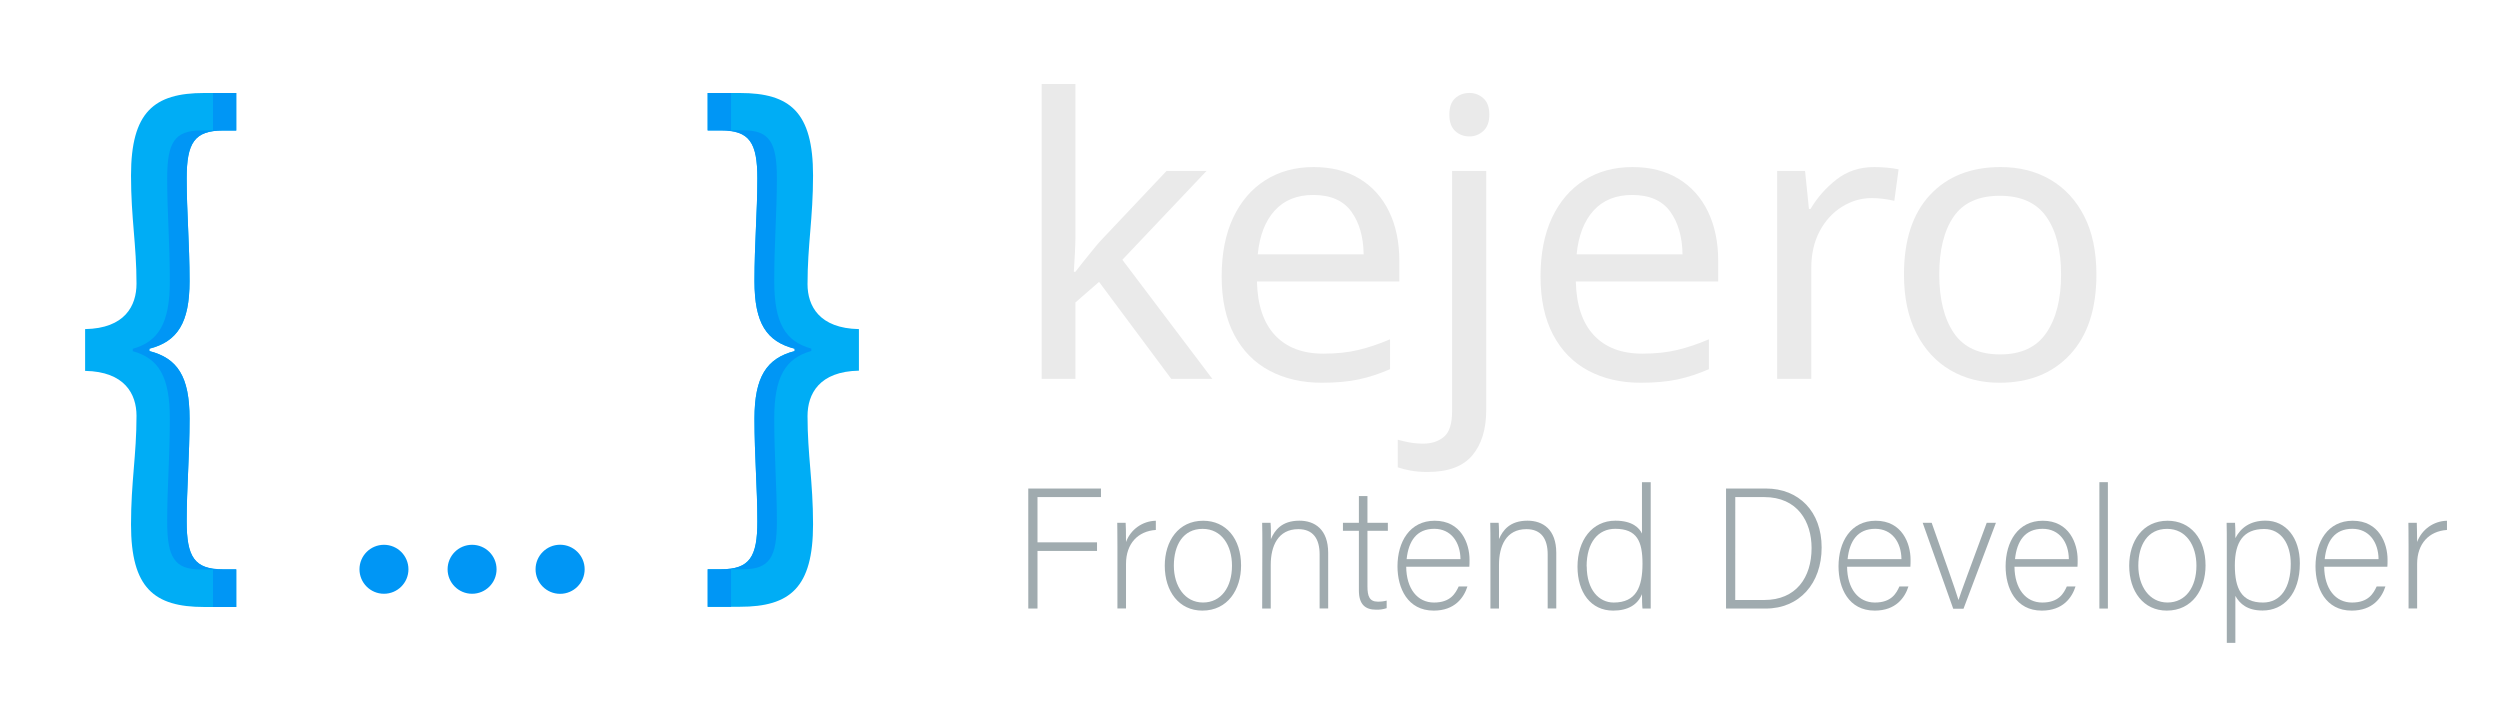
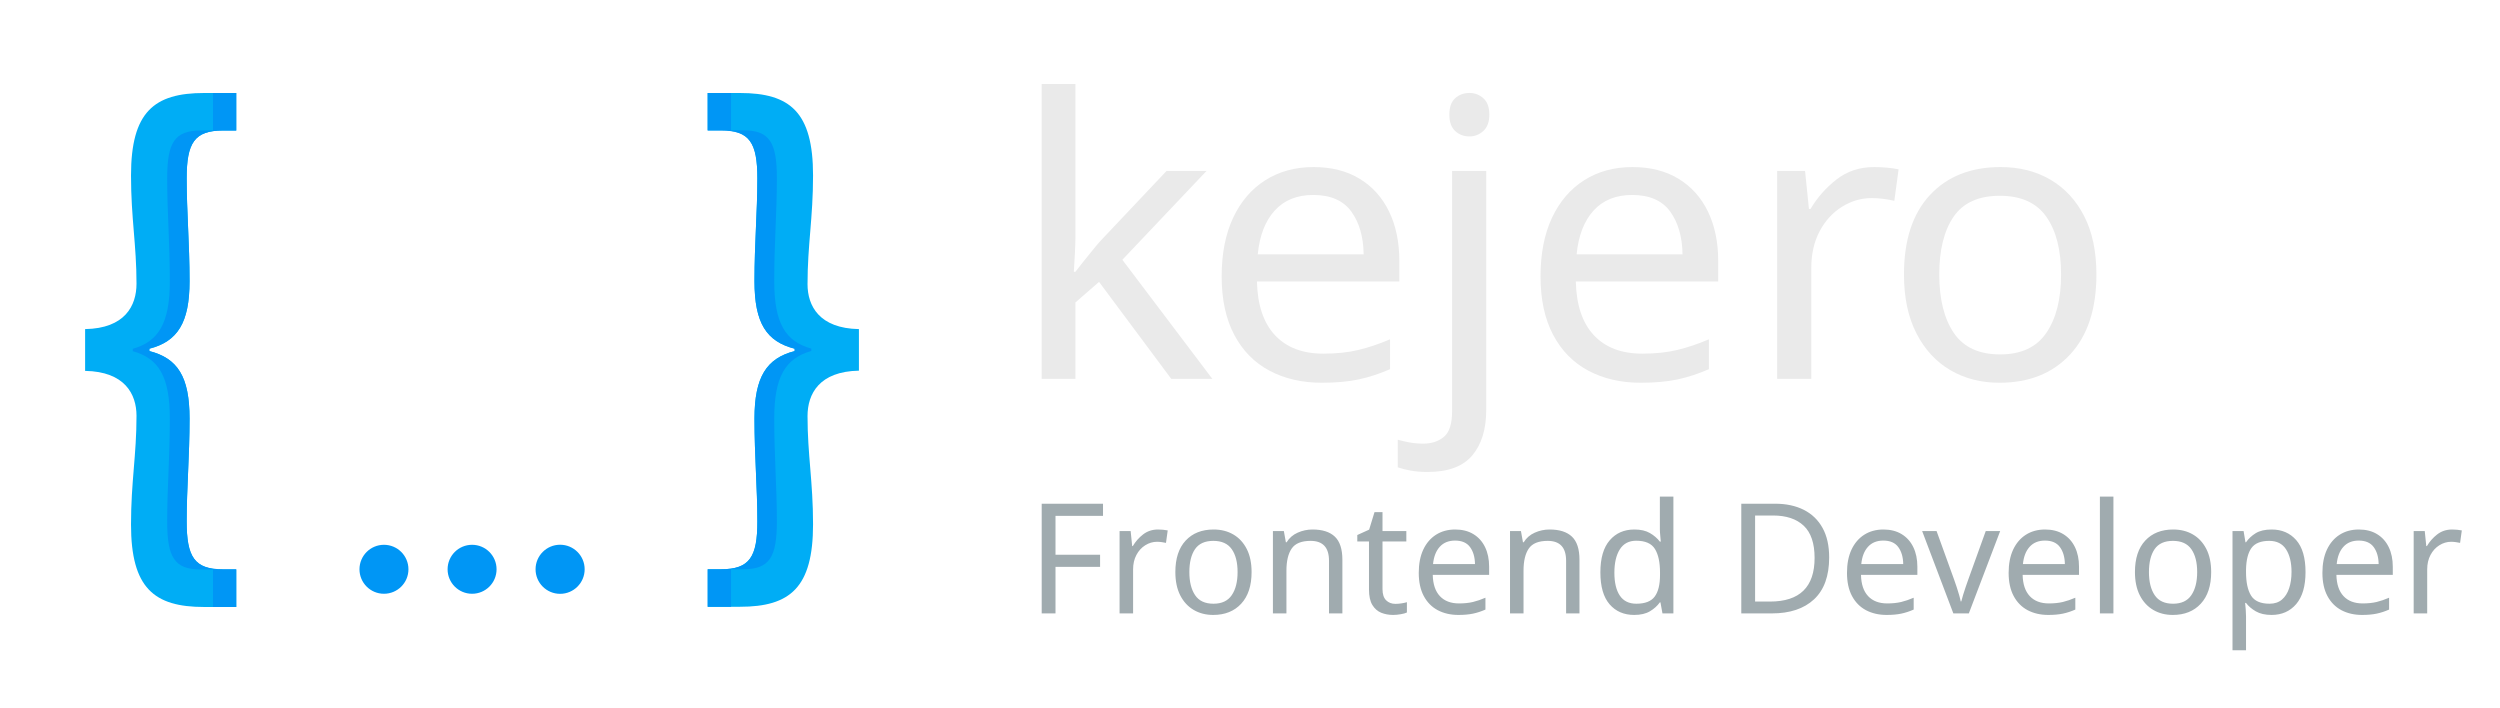
<svg xmlns="http://www.w3.org/2000/svg" id="Слой_1" data-name="Слой 1" viewBox="0 0 814.8 230.5">
  <defs>
-     <style>.cls-1{font-size:126.43px;fill:#eaeaea;font-family:AllerCyrillic, Aller Cyrillic;}.cls-2{letter-spacing:-0.02em;}.cls-3{letter-spacing:-0.02em;}.cls-4{fill:#a0abaf;}.cls-5{fill:#00adf5;}.cls-6{fill:#0096f5;}</style>
+     <style>.cls-1{font-size:126.43px;fill:#eaeaea;font-family:AllerCyrillic, Aller Cyrillic;}.cls-2{letter-spacing:-0.02em;}.cls-3{letter-spacing:-0.02em;}.cls-4{font-size:50.08px;fill:#a0abaf;font-family:ProximaNova-Regular, Proxima Nova;}.cls-5{fill:#00adf5;}.cls-6{fill:#0096f5;}</style>
  </defs>
  <text class="cls-1" transform="translate(328.75 123.48)">
    <tspan class="cls-2">k</tspan>
    <tspan x="62.46" y="0">eje</tspan>
    <tspan class="cls-3" x="239.71" y="0">r</tspan>
    <tspan x="284.84" y="0">o</tspan>
  </text>
-   <path class="cls-4" d="M335.13,159.22h23.7V162H338.14v14.76h19.4v2.79h-19.4v18.78h-3Z" />
-   <path class="cls-4" d="M364.19,178c0-4.7-.06-6.71-.06-7.61h2.74c.06.9.12,2.69.12,6.26a10.59,10.59,0,0,1,9.72-6.93v3c-5.81.39-9.72,4.42-9.72,11.07v14.53h-2.8Z" />
-   <path class="cls-4" d="M404.49,184.31c0,7.77-4.31,14.7-12.63,14.7-7.55,0-12.24-6.2-12.24-14.64,0-8,4.41-14.65,12.52-14.65C399.57,169.72,404.49,175.54,404.49,184.31Zm-21.91.06c0,6.65,3.58,12,9.5,12s9.45-5,9.45-12c0-6.6-3.36-12-9.56-12C385.6,172.35,382.58,177.66,382.58,184.37Z" />
-   <path class="cls-4" d="M411.42,177.44c0-2.46,0-4.81-.06-7.05h2.74c.11.9.17,4.53.11,5.31,1.23-2.85,3.52-6,9.28-6,5,0,9.39,2.8,9.39,10.51v18.11h-2.79V180.68c0-5-2.07-8.22-6.93-8.22-6.65,0-9,5.54-9,11.63v14.25h-2.79Z" />
-   <path class="cls-4" d="M437.69,170.39h5.2v-8.72h2.79v8.72h6.65V173h-6.65v18.17c0,3.13.67,4.92,3.35,4.92a10.55,10.55,0,0,0,2.91-.34v2.46a9.83,9.83,0,0,1-3.46.5c-3.58,0-5.59-1.79-5.59-6.26V173h-5.2Z" />
-   <path class="cls-4" d="M458.31,184.7c.06,7.21,3.69,11.68,9.06,11.68s7-3,8.05-5.25h2.85c-1.18,3.69-4.14,7.88-11,7.88-8.5,0-11.8-7.32-11.8-14.42,0-8,4-14.87,12.13-14.87,8.61,0,11.35,7.44,11.35,12.69,0,.78,0,1.57-.06,2.29ZM476,182.24c-.06-5.53-3.07-9.89-8.55-9.89-5.76,0-8.39,4-9,9.89Z" />
-   <path class="cls-4" d="M485.76,177.44c0-2.46,0-4.81-.06-7.05h2.74c.11.9.17,4.53.11,5.31,1.23-2.85,3.52-6,9.28-6,5,0,9.39,2.8,9.39,10.51v18.11h-2.8V180.68c0-5-2.06-8.22-6.93-8.22-6.65,0-8.94,5.54-8.94,11.63v14.25h-2.79Z" />
-   <path class="cls-4" d="M538,157.15v33.14c0,2.68,0,5.26,0,8.05h-2.68c-.11-.67-.17-3.3-.17-4.69-1.39,3.41-4.52,5.36-9.39,5.36-7.26,0-11.62-5.92-11.62-14.31,0-8.6,4.75-15,12.35-15,5.59,0,7.83,2.41,8.66,4.2V157.15Zm-20.85,27.44c0,7.66,4,11.79,8.78,11.79,7.37,0,9.39-5.08,9.39-12.68,0-7.21-1.74-11.35-8.89-11.35C520.86,172.35,517.11,176.77,517.11,184.59Z" />
-   <path class="cls-4" d="M562.55,159.22h13c10.73,0,18.16,7.49,18.16,19.22s-7.26,19.9-18.22,19.9H562.55Zm3,36.33H575c10.34,0,15.43-7.27,15.43-16.94,0-8.61-4.58-16.6-15.43-16.6h-9.44Z" />
-   <path class="cls-4" d="M602,184.7c.06,7.21,3.69,11.68,9.06,11.68s7-3,8-5.25H622c-1.17,3.69-4.13,7.88-11,7.88-8.49,0-11.79-7.32-11.79-14.42,0-8,4-14.87,12.13-14.87,8.61,0,11.35,7.44,11.35,12.69,0,.78,0,1.57-.06,2.29Zm17.72-2.46c-.06-5.53-3.08-9.89-8.55-9.89-5.76,0-8.39,4-9,9.89Z" />
-   <path class="cls-4" d="M629.57,170.39c4.52,12.8,7.65,21.52,8.72,25.1h.05c.62-2.07,3.75-10.4,9.17-25.1h3l-10.56,28h-3.36l-9.95-28Z" />
-   <path class="cls-4" d="M656.56,184.7c.06,7.21,3.69,11.68,9.06,11.68s7-3,8-5.25h2.84c-1.17,3.69-4.13,7.88-11,7.88-8.49,0-11.79-7.32-11.79-14.42,0-8,4-14.87,12.13-14.87,8.61,0,11.35,7.44,11.35,12.69,0,.78,0,1.57-.06,2.29Zm17.72-2.46c-.06-5.53-3.07-9.89-8.55-9.89-5.76,0-8.39,4-9,9.89Z" />
-   <path class="cls-4" d="M684.23,198.34V157.15H687v41.19Z" />
-   <path class="cls-4" d="M718.83,184.31c0,7.77-4.31,14.7-12.64,14.7-7.54,0-12.24-6.2-12.24-14.64,0-8,4.42-14.65,12.52-14.65C713.91,169.72,718.83,175.54,718.83,184.31Zm-21.91.06c0,6.65,3.57,12,9.5,12s9.44-5,9.44-12c0-6.6-3.35-12-9.55-12C699.93,172.35,696.92,177.66,696.92,184.37Z" />
-   <path class="cls-4" d="M728.55,194.21v15.31h-2.79V177.27c0-2.29,0-4.75-.06-6.88h2.74c.11,1.07.11,2.74.11,5,1.73-3.35,4.81-5.7,9.84-5.7,6.59,0,11.18,5.54,11.18,13.92,0,10.06-5.37,15.37-12.13,15.37C732.52,199,730,196.83,728.55,194.21Zm18.05-10.46c0-6.48-3.13-11.34-8.66-11.34-6.76,0-9.56,4.24-9.56,11.85s2.18,12.12,9.17,12.12C743.36,196.38,746.6,191.47,746.6,183.75Z" />
-   <path class="cls-4" d="M757.5,184.7c.06,7.21,3.69,11.68,9.06,11.68s7-3,8.05-5.25h2.85c-1.18,3.69-4.14,7.88-11,7.88-8.49,0-11.79-7.32-11.79-14.42,0-8,4-14.87,12.13-14.87,8.61,0,11.35,7.44,11.35,12.69,0,.78,0,1.57-.06,2.29Zm17.72-2.46c-.06-5.53-3.07-9.89-8.55-9.89-5.76,0-8.39,4-9,9.89Z" />
-   <path class="cls-4" d="M785,178c0-4.7-.06-6.71-.06-7.61h2.74c0,.9.11,2.69.11,6.26a10.6,10.6,0,0,1,9.73-6.93v3c-5.82.39-9.73,4.42-9.73,11.07v14.53H785Z" />
+   <text class="cls-4" transform="translate(334.65 199.92)">Frontend Developer</text>
  <path class="cls-5" d="M77,42.54H72.68c-9.3,0-11.84,4-11.84,15.65,0,11.1.94,21,.94,33.49,0,13.55-3.93,19.63-13.09,22v.78c9.16,2.33,13.09,8.25,13.09,22,0,12.54-.94,22.39-.94,33.49,0,11.68,2.54,15.65,11.84,15.65H77v12.23H66.53c-16.36,0-23.83-6.23-23.83-26.87,0-13.94,1.79-22.58,1.79-35.44,0-7.08-3.82-14.41-16.75-14.64V107.26c12.93-.23,16.75-7.56,16.75-14.8,0-12.7-1.79-21.34-1.79-35.28,0-20.64,7.47-26.87,23.83-26.87H77Z" />
  <path class="cls-6" d="M72.68,42.54H77V30.31H69.42V42.54h-4c-8.59,0-10.93,4-10.93,15.65,0,11.1.86,21,.86,33.49,0,13.55-3.63,19.63-12.08,22v.78c8.45,2.33,12.08,8.25,12.08,22,0,12.54-.86,22.39-.86,33.49,0,11.68,2.34,15.65,10.93,15.65h4v12.23H77V185.53H72.68c-9.3,0-11.84-4-11.84-15.65,0-11.1.94-20.95.94-33.49,0-13.71-3.93-19.63-13.09-22v-.78c9.16-2.34,13.09-8.42,13.09-22,0-12.54-.94-22.39-.94-33.49C60.84,46.51,63.38,42.54,72.68,42.54Z" />
  <path class="cls-5" d="M230.67,185.53H235c9.31,0,11.84-4,11.84-15.65,0-11.1-.94-20.95-.94-33.49,0-13.55,3.94-19.63,13.09-22v-.78c-9.15-2.33-13.09-8.25-13.09-22,0-12.54.94-22.39.94-33.49,0-11.68-2.53-15.65-11.84-15.65h-4.36V30.31h10.51c16.36,0,23.84,6.23,23.84,26.87,0,13.94-1.8,22.58-1.8,35.44,0,7.08,3.82,14.4,16.75,14.64v13.55c-12.93.23-16.75,7.56-16.75,14.8,0,12.7,1.8,21.34,1.8,35.28,0,20.64-7.48,26.87-23.84,26.87H230.67Z" />
  <path class="cls-6" d="M235,185.53h-4.36v12.23h7.63V185.53h4c8.59,0,10.93-4,10.93-15.65,0-11.1-.86-20.95-.86-33.49,0-13.55,3.63-19.63,12.08-22v-.78c-8.45-2.33-12.08-8.25-12.08-22,0-12.54.86-22.39.86-33.49,0-11.68-2.34-15.65-10.93-15.65h-4V30.31h-7.63V42.54H235c9.31,0,11.84,4,11.84,15.65,0,11.1-.94,21-.94,33.49,0,13.71,3.94,19.63,13.09,22v.78c-9.15,2.34-13.09,8.42-13.09,22,0,12.54.94,22.39.94,33.49C246.87,181.56,244.34,185.53,235,185.53Z" />
  <circle class="cls-6" cx="125.14" cy="185.54" r="7.98" />
  <circle class="cls-6" cx="153.86" cy="185.54" r="7.98" />
  <path class="cls-6" d="M190.55,185.54a8,8,0,1,1-8-8A8,8,0,0,1,190.55,185.54Z" />
</svg>
